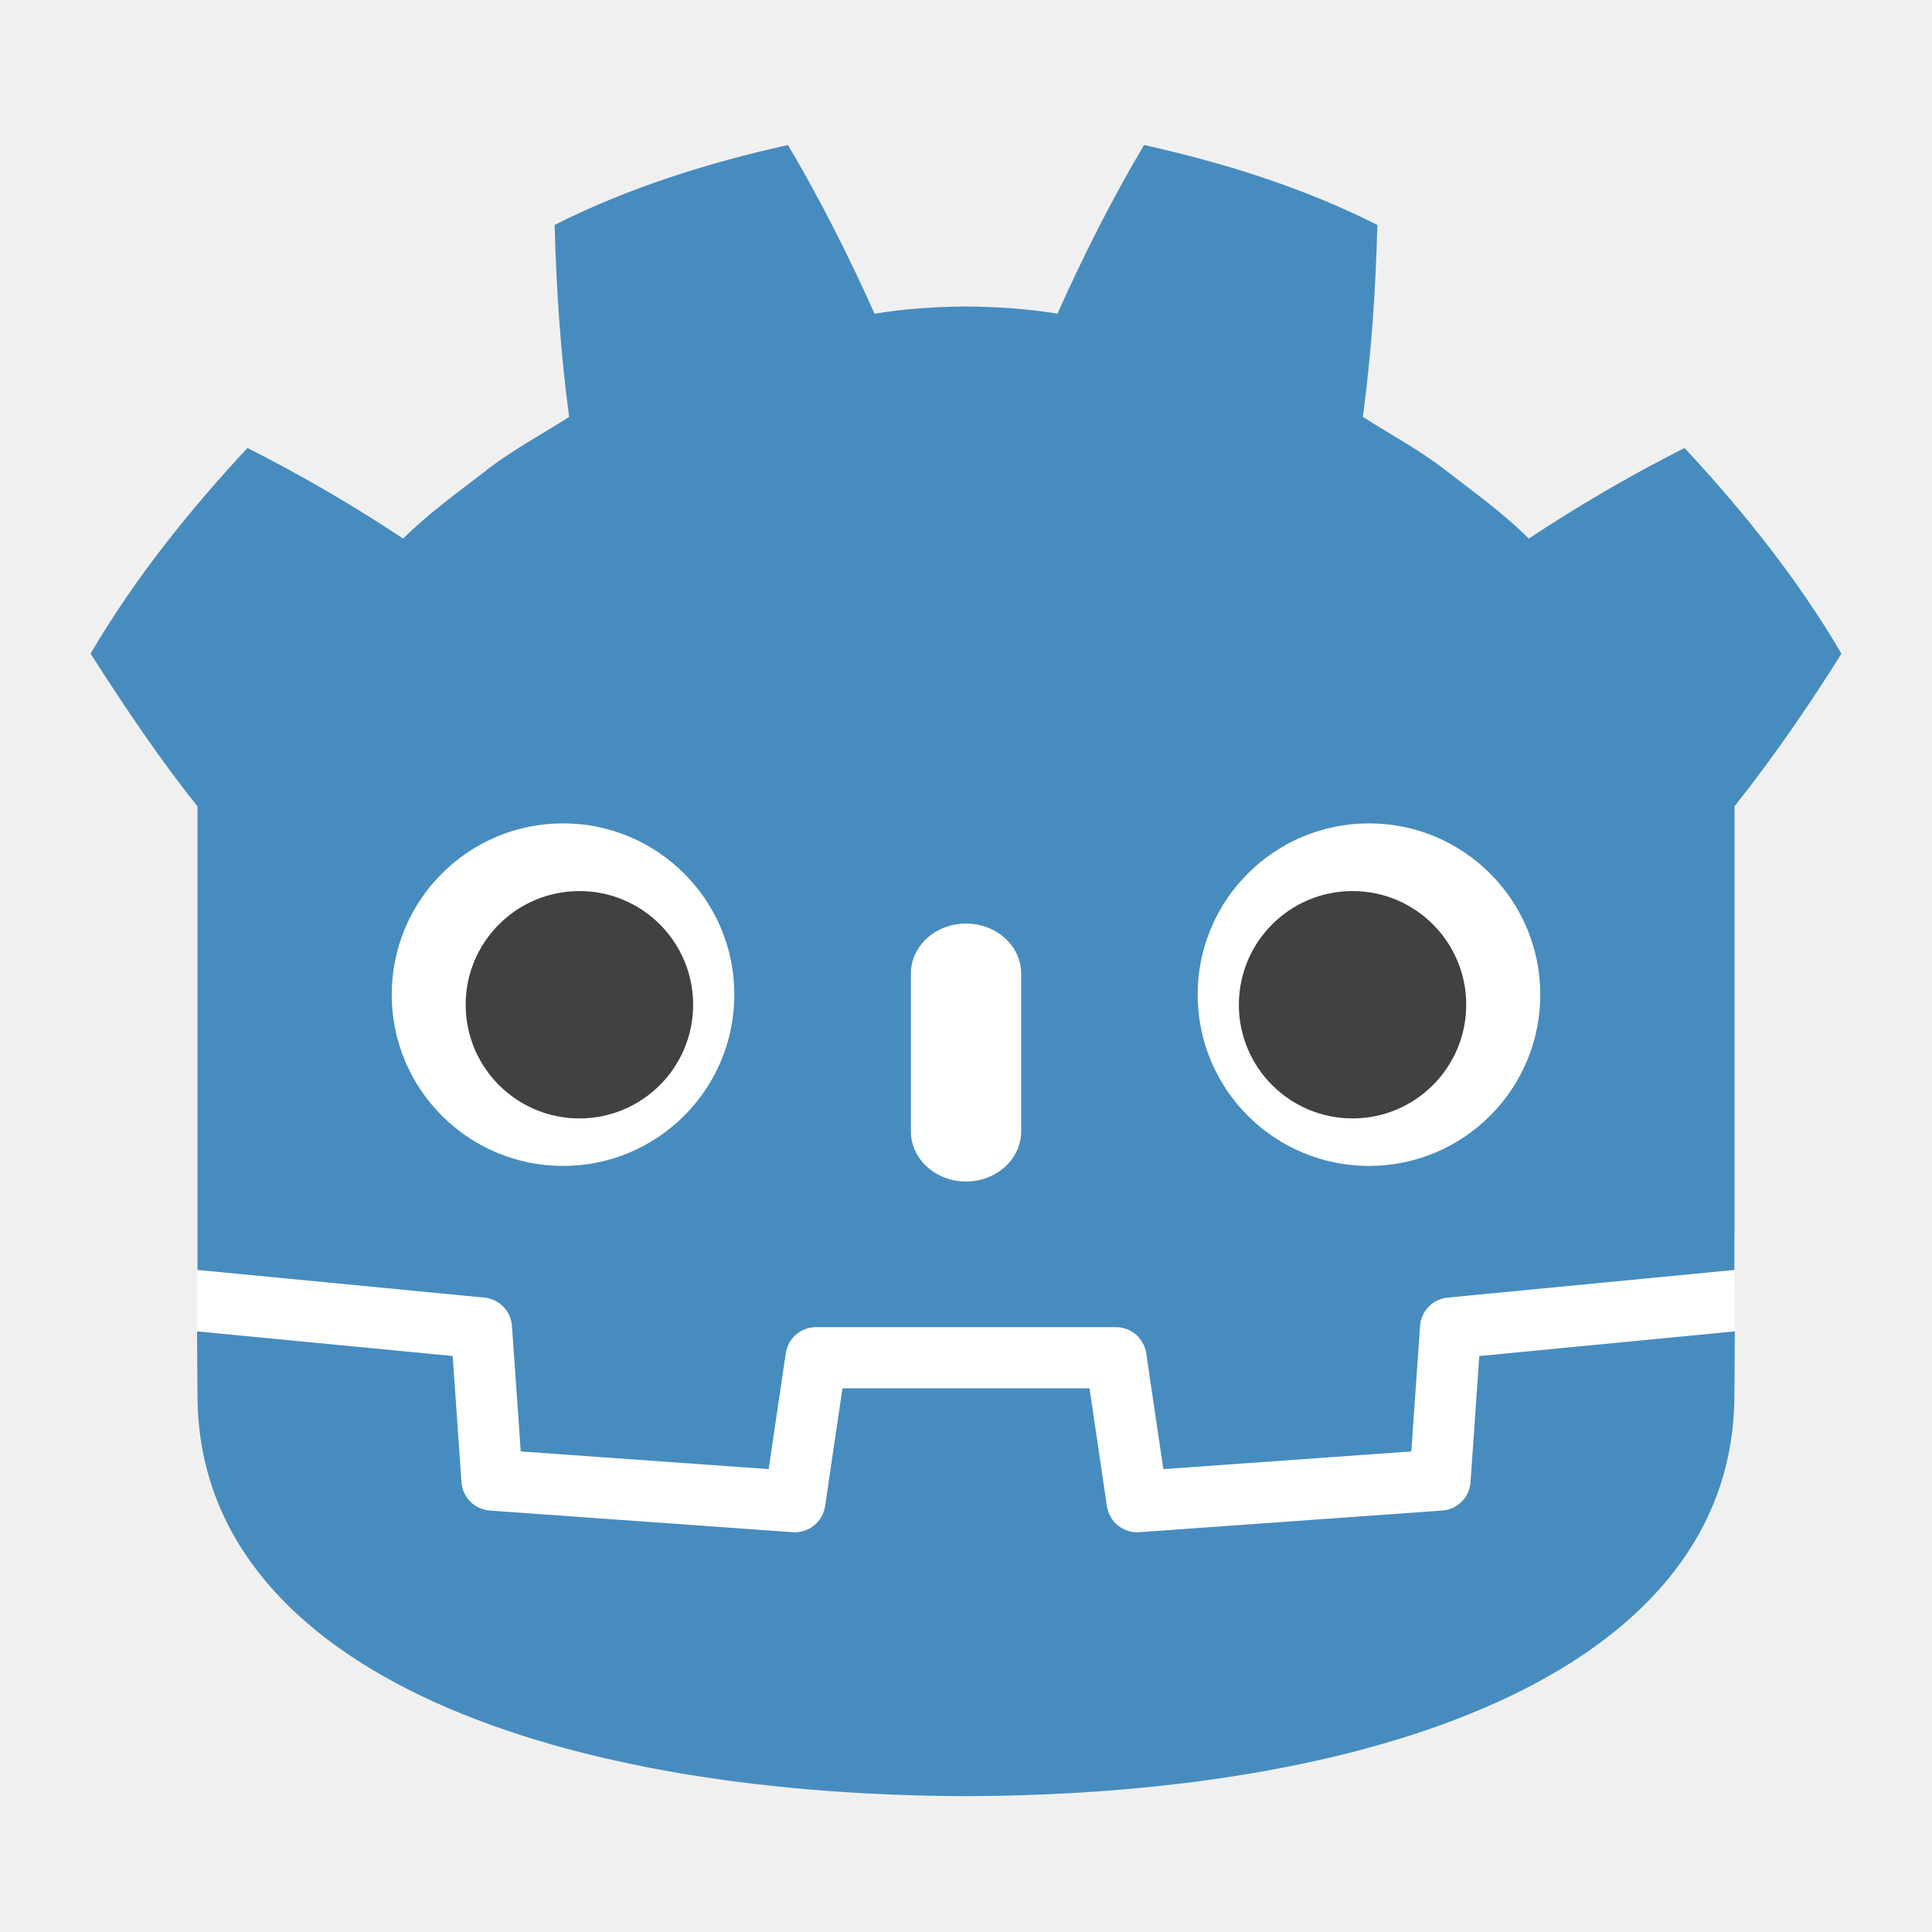
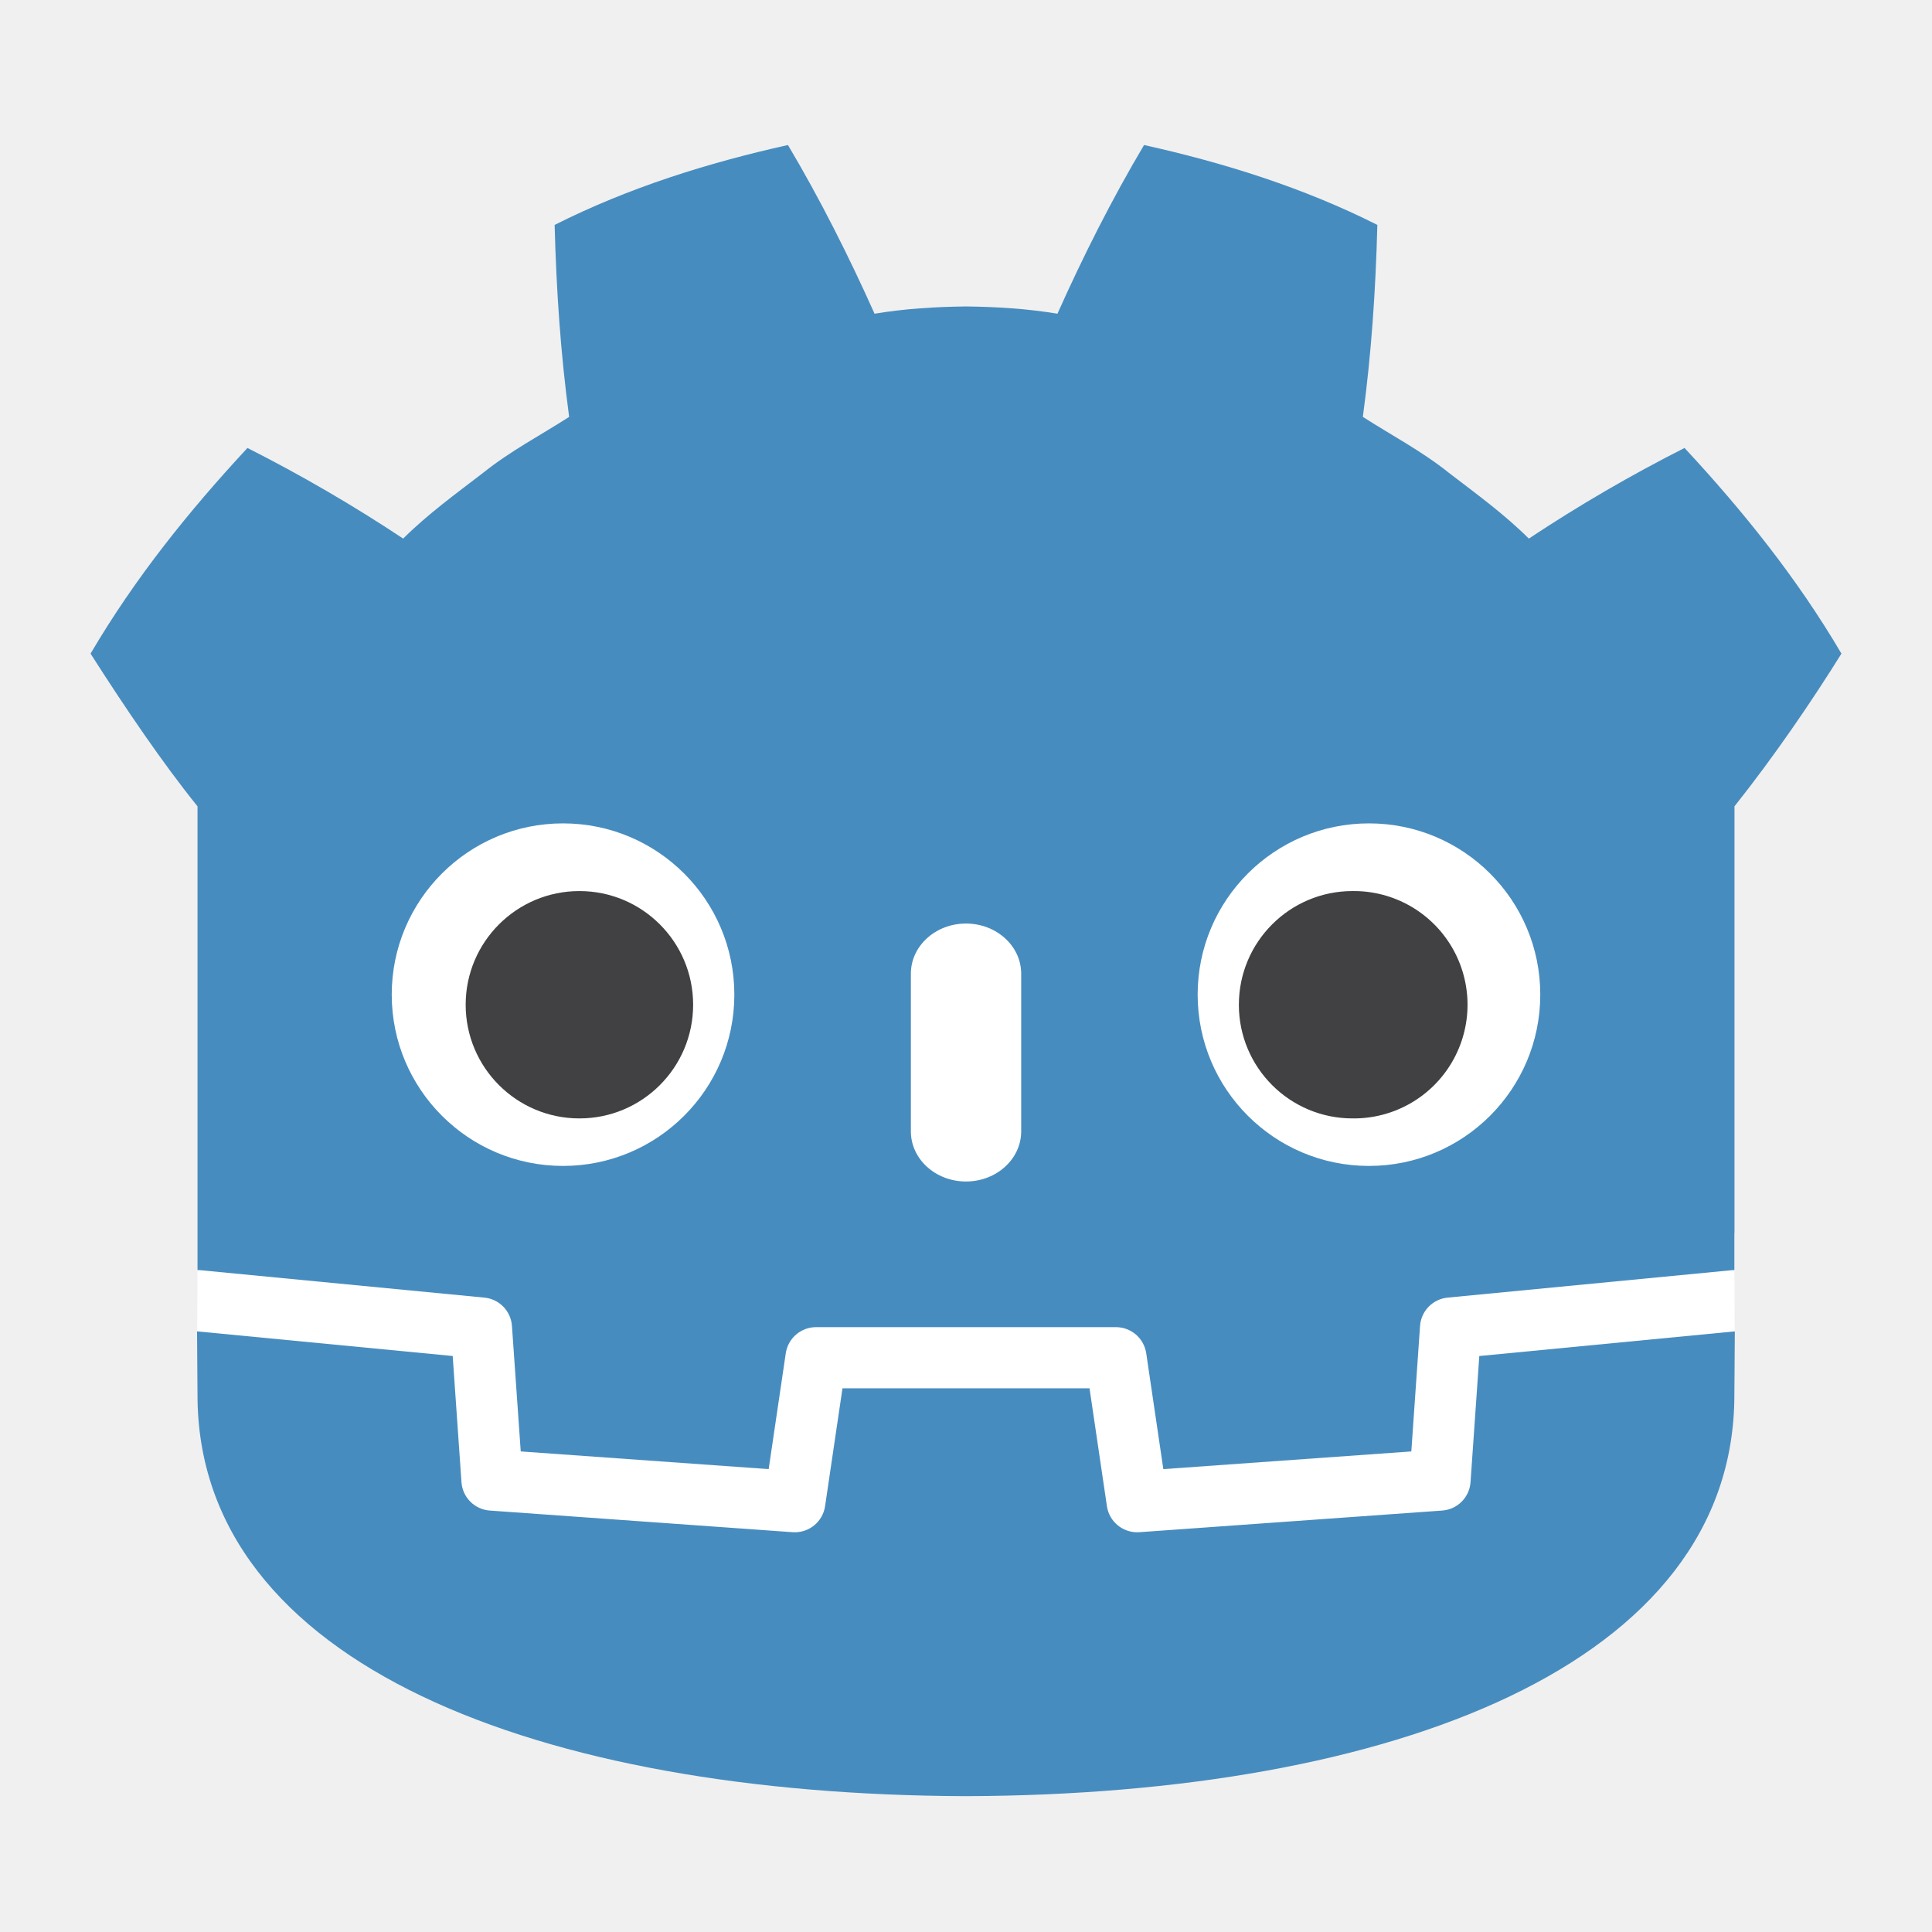
- <svg viewBox="0 0 128 128">
-   <path d="M114.906 84.145s-.172-1.04-.27-1.028l-18.823 1.817a3.062 3.062 0 00-2.77 2.84l-.516 7.413-14.566 1.04-.988-6.72a3.089 3.089 0 00-3.04-2.62H54.067a3.089 3.089 0 00-3.039 2.62l-.988 6.72-14.566-1.04-.516-7.414a3.058 3.058 0 00-2.77-2.84l-18.835-1.816c-.094-.012-.168 1.028-.266 1.028l-.024 4.074 15.954 2.574.52 7.477a3.084 3.084 0 002.843 2.847l20.059 1.434c.078.004.152.008.226.008a3.087 3.087 0 003.031-2.621l1.02-6.915h14.57l1.02 6.915a3.088 3.088 0 003.254 2.613l20.062-1.434a3.084 3.084 0 002.844-2.847l.52-7.477 15.945-2.586zm0 0" fill="#fff" />
-   <path d="M13.086 53.422v30.723c.059 0 .113.003.168.007L32.09 85.97a2.027 2.027 0 011.828 1.875l.582 8.316 16.426 1.172 1.133-7.672a2.03 2.03 0 012.007-1.734h19.868a2.03 2.03 0 012.007 1.734l1.133 7.672 16.43-1.172.578-8.316a2.027 2.027 0 011.828-1.875l18.828-1.817c.055-.004.11-.007.168-.007V81.69h.008V53.42c2.652-3.335 5.16-7.019 7.086-10.116-2.941-5.008-6.543-9.48-10.395-13.625a101.543 101.543 0 00-10.316 6.004c-1.64-1.633-3.484-2.965-5.3-4.36-1.782-1.43-3.79-2.48-5.696-3.703.566-4.223.848-8.379.96-12.719-4.913-2.476-10.155-4.113-15.456-5.293-2.117 3.559-4.055 7.41-5.738 11.176-2-.332-4.008-.457-6.02-.48V20.3c-.016 0-.027.004-.039.004s-.023-.004-.04-.004v.004c-2.01.023-4.019.148-6.019.48-1.683-3.765-3.62-7.617-5.738-11.176-5.3 1.18-10.543 2.817-15.457 5.293.113 4.34.395 8.496.961 12.72-1.906 1.222-3.914 2.273-5.695 3.702-1.813 1.395-3.66 2.727-5.301 4.36a101.543 101.543 0 00-10.316-6.004C12.543 33.824 8.94 38.297 6 43.305c2.313 3.629 4.793 7.273 7.086 10.117zm0 0" fill="#478cbf" />
-   <path d="M98.008 89.84l-.582 8.36a2.024 2.024 0 01-1.88 1.878l-20.062 1.434c-.046.004-.097.004-.144.004-.996 0-1.86-.73-2.004-1.73l-1.152-7.806H55.816l-1.152 7.805a2.026 2.026 0 01-2.148 1.727l-20.063-1.434a2.024 2.024 0 01-1.879-1.879l-.582-8.36-16.937-1.632c.008 1.82.03 3.816.03 4.211 0 17.887 22.692 26.484 50.88 26.582h.07c28.188-.098 50.871-8.695 50.871-26.582 0-.402.024-2.39.031-4.211zm0 0" fill="#478cbf" />
-   <path d="M48.652 65.895c0 6.27-5.082 11.351-11.351 11.351-6.266 0-11.348-5.082-11.348-11.351 0-6.266 5.082-11.344 11.348-11.344 6.27 0 11.351 5.078 11.351 11.344" fill="#fff" />
-   <path d="M45.922 66.566a7.531 7.531 0 01-7.535 7.532 7.534 7.534 0 01-7.535-7.532 7.534 7.534 0 017.535-7.53 7.531 7.531 0 017.535 7.53" fill="#414042" />
-   <path d="M64 78.277c-2.02 0-3.652-1.488-3.652-3.32v-10.45c0-1.831 1.632-3.32 3.652-3.32 2.016 0 3.656 1.489 3.656 3.32v10.45c0 1.832-1.64 3.32-3.656 3.32m15.348-12.382c0 6.27 5.082 11.351 11.351 11.351 6.266 0 11.348-5.082 11.348-11.351 0-6.266-5.082-11.344-11.348-11.344-6.27 0-11.351 5.078-11.351 11.344" fill="#fff" />
-   <path d="M82.078 66.566a7.53 7.53 0 007.531 7.532 7.531 7.531 0 100-15.063 7.53 7.53 0 00-7.53 7.531" fill="#414042" />
+ <svg xmlns="http://www.w3.org/2000/svg" viewBox="0 0 128 128 " version="1.1" id="svg7" width="128 " height="128 ">
+   <defs id="defs7" />
+   <path d="m 114.906,84.145 c 0,0 -0.172,-1.04 -0.27,-1.028 l -18.823,1.817 a 3.062,3.062 0 0 0 -2.77,2.84 l -0.516,7.413 -14.566,1.04 -0.988,-6.72 a 3.089,3.089 0 0 0 -3.04,-2.62 H 54.067 a 3.089,3.089 0 0 0 -3.039,2.62 l -0.988,6.72 -14.566,-1.04 -0.516,-7.414 a 3.058,3.058 0 0 0 -2.77,-2.84 L 13.353,83.117 c -0.094,-0.012 -0.168,1.028 -0.266,1.028 l -0.024,4.074 15.954,2.574 0.52,7.477 a 3.084,3.084 0 0 0 2.843,2.847 l 20.059,1.434 c 0.078,0.004 0.152,0.008 0.226,0.008 a 3.087,3.087 0 0 0 3.031,-2.621 l 1.02,-6.915 h 14.57 l 1.02,6.915 a 3.088,3.088 0 0 0 3.254,2.613 l 20.062,-1.434 a 3.084,3.084 0 0 0 2.844,-2.847 l 0.52,-7.477 15.945,-2.586 z m 0,0" fill="#ffffff" id="path1" />
+   <path d="m 13.086,53.422 v 30.723 c 0.059,0 0.113,0.003 0.168,0.007 L 32.09,85.97 a 2.027,2.027 0 0 1 1.828,1.875 l 0.582,8.316 16.426,1.172 1.133,-7.672 a 2.03,2.03 0 0 1 2.007,-1.734 h 19.868 a 2.03,2.03 0 0 1 2.007,1.734 l 1.133,7.672 16.43,-1.172 0.578,-8.316 A 2.027,2.027 0 0 1 95.91,85.97 l 18.828,-1.817 c 0.055,-0.004 0.11,-0.007 0.168,-0.007 V 81.69 h 0.008 V 53.42 c 2.652,-3.335 5.16,-7.019 7.086,-10.116 -2.941,-5.008 -6.543,-9.48 -10.395,-13.625 a 101.543,101.543 0 0 0 -10.316,6.004 c -1.64,-1.633 -3.484,-2.965 -5.3,-4.36 -1.782,-1.43 -3.79,-2.48 -5.696,-3.703 0.566,-4.223 0.848,-8.379 0.96,-12.719 -4.913,-2.476 -10.155,-4.113 -15.456,-5.293 -2.117,3.559 -4.055,7.41 -5.738,11.176 -2,-0.332 -4.008,-0.457 -6.02,-0.48 V 20.3 c -0.016,0 -0.027,0.004 -0.039,0.004 -0.012,0 -0.023,-0.004 -0.04,-0.004 v 0.004 c -2.01,0.023 -4.019,0.148 -6.019,0.48 -1.683,-3.765 -3.62,-7.617 -5.738,-11.176 -5.3,1.18 -10.543,2.817 -15.457,5.293 0.113,4.34 0.395,8.496 0.961,12.72 -1.906,1.222 -3.914,2.273 -5.695,3.702 -1.813,1.395 -3.66,2.727 -5.301,4.36 A 101.543,101.543 0 0 0 16.395,29.679 C 12.543,33.824 8.94,38.297 6,43.305 c 2.313,3.629 4.793,7.273 7.086,10.117 z m 0,0" fill="#478cbf" id="path2" />
+   <path d="m 98.008,89.84 -0.582,8.36 a 2.024,2.024 0 0 1 -1.88,1.878 l -20.062,1.434 c -0.046,0.004 -0.097,0.004 -0.144,0.004 -0.996,0 -1.86,-0.73 -2.004,-1.73 L 72.184,91.98 H 55.816 l -1.152,7.805 a 2.026,2.026 0 0 1 -2.148,1.727 l -20.063,-1.434 a 2.024,2.024 0 0 1 -1.879,-1.879 l -0.582,-8.36 -16.937,-1.632 c 0.008,1.82 0.03,3.816 0.03,4.211 0,17.887 22.692,26.484 50.88,26.582 h 0.07 c 28.188,-0.098 50.871,-8.695 50.871,-26.582 0,-0.402 0.024,-2.39 0.031,-4.211 z m 0,0" fill="#478cbf" id="path3" />
+   <path d="m 48.652,65.895 c 0,6.27 -5.082,11.351 -11.351,11.351 -6.266,0 -11.348,-5.082 -11.348,-11.351 0,-6.266 5.082,-11.344 11.348,-11.344 6.27,0 11.351,5.078 11.351,11.344" fill="#ffffff" id="path4" />
+   <path d="m 45.922,66.566 a 7.531,7.531 0 0 1 -7.535,7.532 7.534,7.534 0 0 1 -7.535,-7.532 7.534,7.534 0 0 1 7.535,-7.53 7.531,7.531 0 0 1 7.535,7.53" fill="#414042" id="path5" />
+   <path d="m 64,78.277 c -2.02,0 -3.652,-1.488 -3.652,-3.32 v -10.45 c 0,-1.831 1.632,-3.32 3.652,-3.32 2.016,0 3.656,1.489 3.656,3.32 v 10.45 c 0,1.832 -1.64,3.32 -3.656,3.32 M 79.348,65.895 c 0,6.27 5.082,11.351 11.351,11.351 6.266,0 11.348,-5.082 11.348,-11.351 0,-6.266 -5.082,-11.344 -11.348,-11.344 -6.27,0 -11.351,5.078 -11.351,11.344" fill="#ffffff" id="path6" />
+   <path d="m 82.078,66.566 a 7.53,7.53 0 0 0 7.531,7.532 7.532,7.532 0 1 0 0,-15.063 7.53,7.53 0 0 0 -7.53,7.531" fill="#414042" id="path7" />
</svg>
